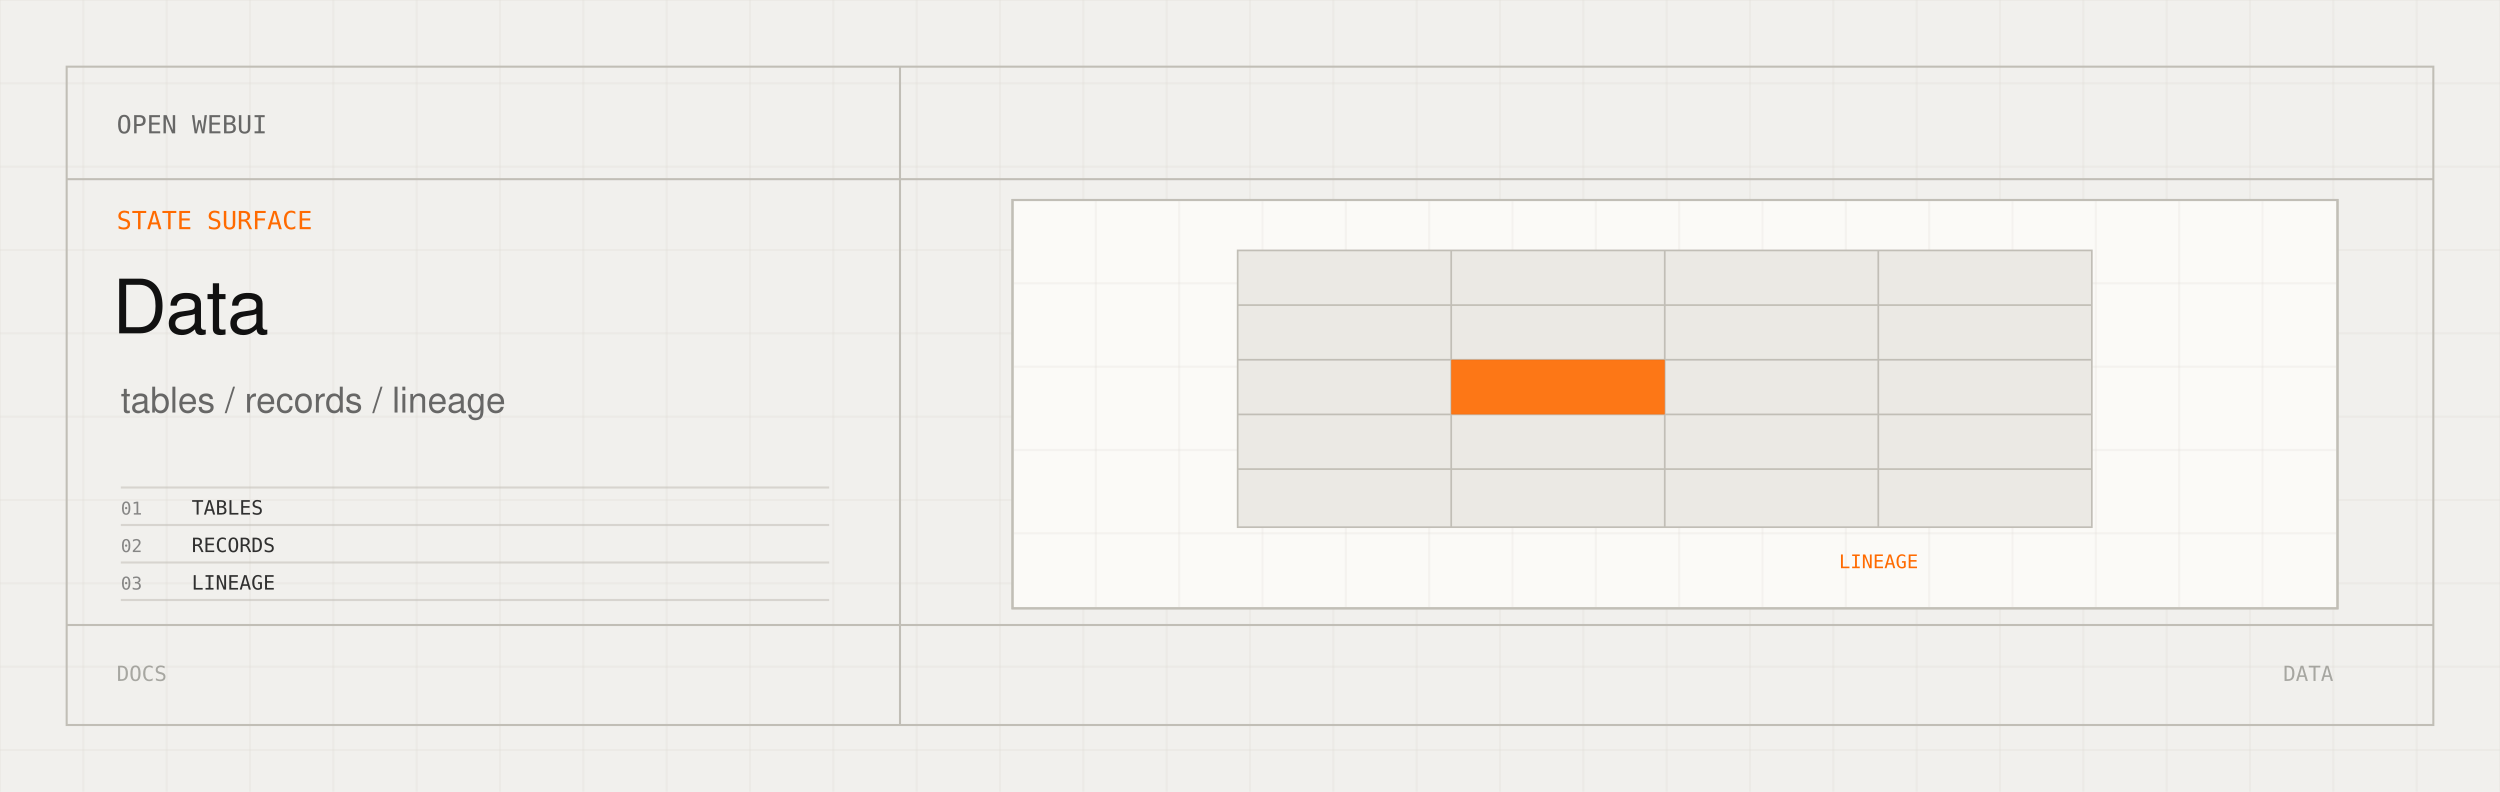
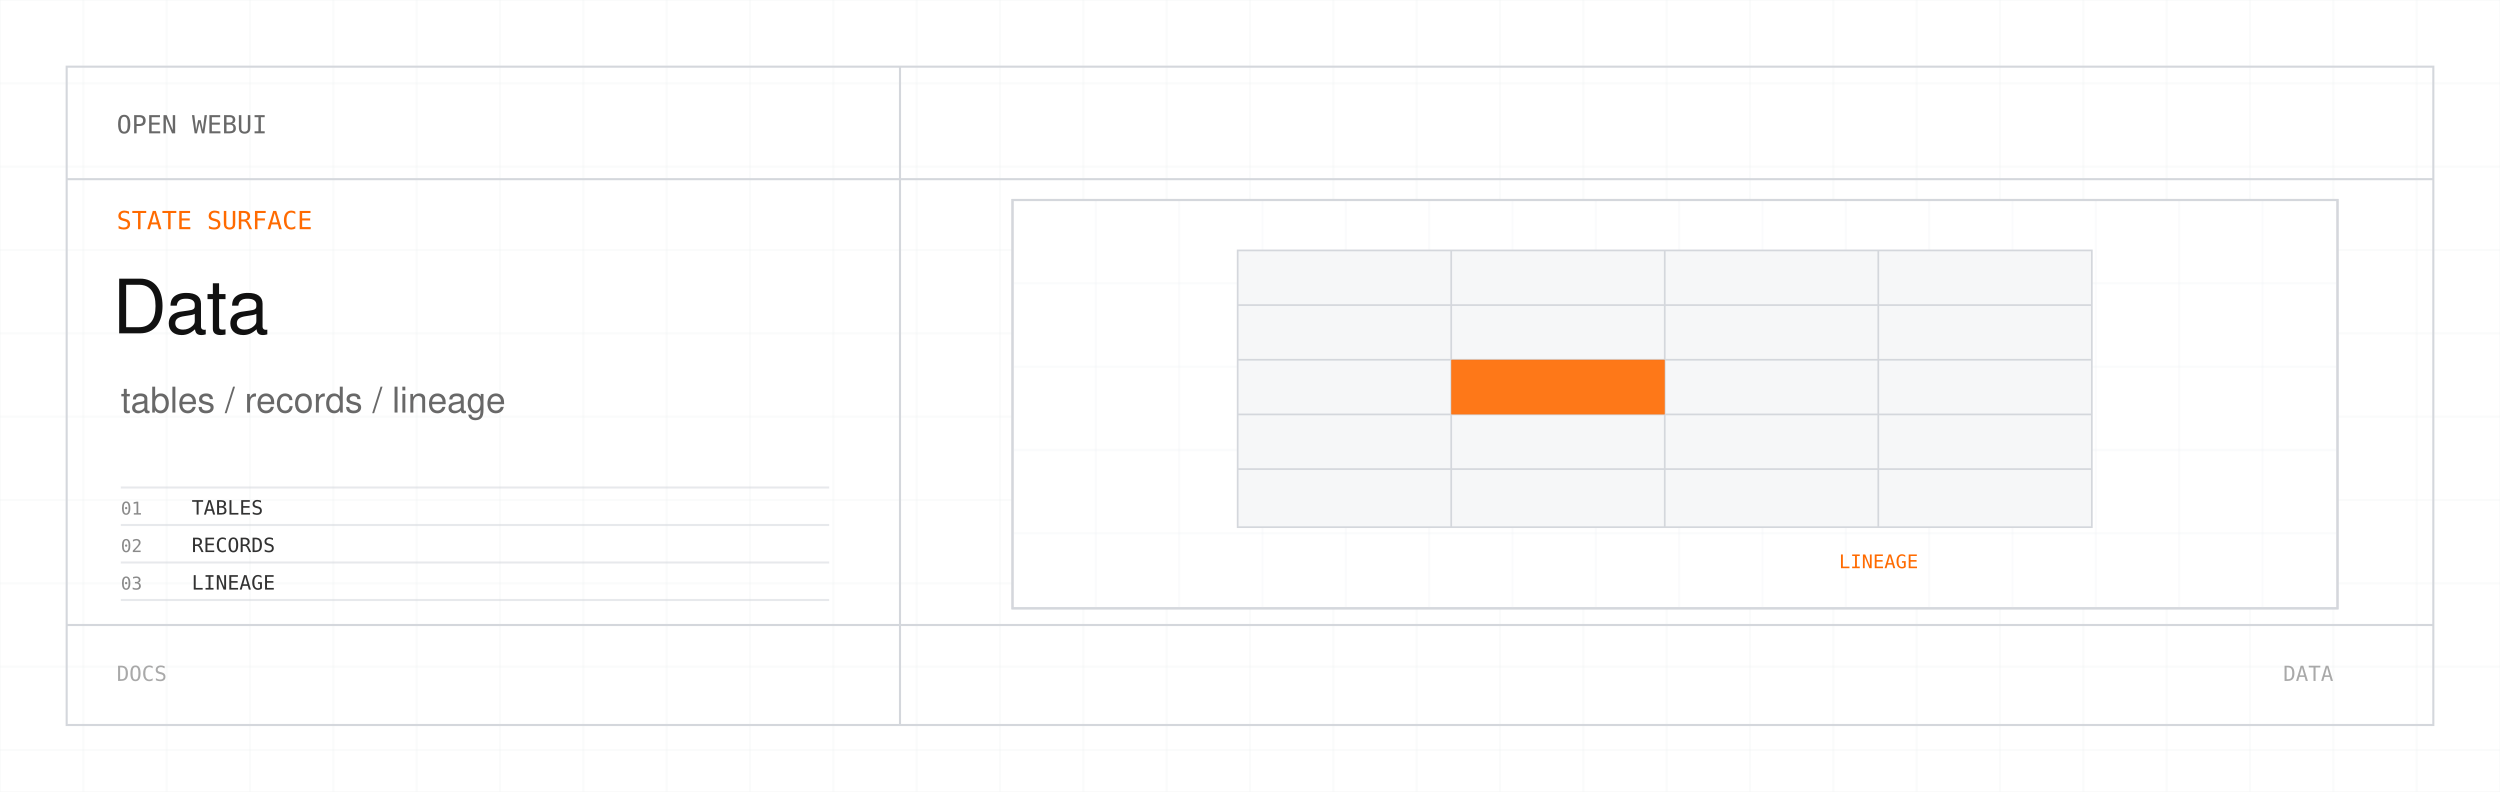
<svg xmlns="http://www.w3.org/2000/svg" viewBox="0 0 1200 380">
  <defs>
    <clipPath id="chat-conversations-data-light-svg-diagram">
      <rect x="486" y="96" width="636" height="196" />
    </clipPath>
  </defs>
-   <rect width="1200" height="380" fill="#f1f0ed" />
-   <path d="M0 0V380" stroke="#dedbd4" opacity="0.28" />
-   <path d="M40 0V380" stroke="#dedbd4" opacity="0.28" />
-   <path d="M80 0V380" stroke="#dedbd4" opacity="0.28" />
-   <path d="M120 0V380" stroke="#dedbd4" opacity="0.28" />
-   <path d="M160 0V380" stroke="#dedbd4" opacity="0.28" />
-   <path d="M200 0V380" stroke="#dedbd4" opacity="0.28" />
-   <path d="M240 0V380" stroke="#dedbd4" opacity="0.28" />
-   <path d="M280 0V380" stroke="#dedbd4" opacity="0.28" />
-   <path d="M320 0V380" stroke="#dedbd4" opacity="0.28" />
-   <path d="M360 0V380" stroke="#dedbd4" opacity="0.28" />
-   <path d="M400 0V380" stroke="#dedbd4" opacity="0.28" />
-   <path d="M440 0V380" stroke="#dedbd4" opacity="0.28" />
-   <path d="M480 0V380" stroke="#dedbd4" opacity="0.28" />
-   <path d="M520 0V380" stroke="#dedbd4" opacity="0.28" />
-   <path d="M560 0V380" stroke="#dedbd4" opacity="0.28" />
-   <path d="M600 0V380" stroke="#dedbd4" opacity="0.28" />
-   <path d="M640 0V380" stroke="#dedbd4" opacity="0.28" />
-   <path d="M680 0V380" stroke="#dedbd4" opacity="0.28" />
-   <path d="M720 0V380" stroke="#dedbd4" opacity="0.28" />
-   <path d="M760 0V380" stroke="#dedbd4" opacity="0.28" />
-   <path d="M800 0V380" stroke="#dedbd4" opacity="0.28" />
-   <path d="M840 0V380" stroke="#dedbd4" opacity="0.28" />
-   <path d="M880 0V380" stroke="#dedbd4" opacity="0.28" />
-   <path d="M920 0V380" stroke="#dedbd4" opacity="0.28" />
-   <path d="M960 0V380" stroke="#dedbd4" opacity="0.28" />
-   <path d="M1000 0V380" stroke="#dedbd4" opacity="0.28" />
-   <path d="M1040 0V380" stroke="#dedbd4" opacity="0.28" />
-   <path d="M1080 0V380" stroke="#dedbd4" opacity="0.28" />
-   <path d="M1120 0V380" stroke="#dedbd4" opacity="0.28" />
-   <path d="M1160 0V380" stroke="#dedbd4" opacity="0.28" />
-   <path d="M1200 0V380" stroke="#dedbd4" opacity="0.28" />
-   <path d="M0 0H1200" stroke="#dedbd4" opacity="0.28" />
-   <path d="M0 40H1200" stroke="#dedbd4" opacity="0.28" />
-   <path d="M0 80H1200" stroke="#dedbd4" opacity="0.28" />
-   <path d="M0 120H1200" stroke="#dedbd4" opacity="0.28" />
-   <path d="M0 160H1200" stroke="#dedbd4" opacity="0.28" />
-   <path d="M0 200H1200" stroke="#dedbd4" opacity="0.28" />
-   <path d="M0 240H1200" stroke="#dedbd4" opacity="0.28" />
-   <path d="M0 280H1200" stroke="#dedbd4" opacity="0.28" />
-   <path d="M0 320H1200" stroke="#dedbd4" opacity="0.28" />
-   <path d="M0 360H1200" stroke="#dedbd4" opacity="0.28" />
-   <rect x="32" y="32" width="1136" height="316" fill="none" stroke="#c1beb6" stroke-width="1" />
-   <path d="M32 86H1168M432 32V348M32 300H1168" stroke="#c1beb6" stroke-width="1" />
+   <rect width="1200" height="380" fill="#ffffff" />
+   <path d="M0 0V380" stroke="#eceff2" opacity="0.28" />
+   <path d="M40 0V380" stroke="#eceff2" opacity="0.28" />
+   <path d="M80 0V380" stroke="#eceff2" opacity="0.28" />
+   <path d="M120 0V380" stroke="#eceff2" opacity="0.28" />
+   <path d="M160 0V380" stroke="#eceff2" opacity="0.28" />
+   <path d="M200 0V380" stroke="#eceff2" opacity="0.28" />
+   <path d="M240 0V380" stroke="#eceff2" opacity="0.28" />
+   <path d="M280 0V380" stroke="#eceff2" opacity="0.28" />
+   <path d="M320 0V380" stroke="#eceff2" opacity="0.28" />
+   <path d="M360 0V380" stroke="#eceff2" opacity="0.28" />
+   <path d="M400 0V380" stroke="#eceff2" opacity="0.28" />
+   <path d="M440 0V380" stroke="#eceff2" opacity="0.28" />
+   <path d="M480 0V380" stroke="#eceff2" opacity="0.28" />
+   <path d="M520 0V380" stroke="#eceff2" opacity="0.28" />
+   <path d="M560 0V380" stroke="#eceff2" opacity="0.28" />
+   <path d="M600 0V380" stroke="#eceff2" opacity="0.28" />
+   <path d="M640 0V380" stroke="#eceff2" opacity="0.28" />
+   <path d="M680 0V380" stroke="#eceff2" opacity="0.28" />
+   <path d="M720 0V380" stroke="#eceff2" opacity="0.28" />
+   <path d="M760 0V380" stroke="#eceff2" opacity="0.28" />
+   <path d="M800 0V380" stroke="#eceff2" opacity="0.28" />
+   <path d="M840 0V380" stroke="#eceff2" opacity="0.28" />
+   <path d="M880 0V380" stroke="#eceff2" opacity="0.28" />
+   <path d="M920 0V380" stroke="#eceff2" opacity="0.28" />
+   <path d="M960 0V380" stroke="#eceff2" opacity="0.28" />
+   <path d="M1000 0V380" stroke="#eceff2" opacity="0.28" />
+   <path d="M1040 0V380" stroke="#eceff2" opacity="0.28" />
+   <path d="M1080 0V380" stroke="#eceff2" opacity="0.28" />
+   <path d="M1120 0V380" stroke="#eceff2" opacity="0.28" />
+   <path d="M1160 0V380" stroke="#eceff2" opacity="0.28" />
+   <path d="M1200 0V380" stroke="#eceff2" opacity="0.28" />
+   <path d="M0 0H1200" stroke="#eceff2" opacity="0.28" />
+   <path d="M0 40H1200" stroke="#eceff2" opacity="0.28" />
+   <path d="M0 80H1200" stroke="#eceff2" opacity="0.28" />
+   <path d="M0 120H1200" stroke="#eceff2" opacity="0.28" />
+   <path d="M0 160H1200" stroke="#eceff2" opacity="0.28" />
+   <path d="M0 200H1200" stroke="#eceff2" opacity="0.28" />
+   <path d="M0 240H1200" stroke="#eceff2" opacity="0.28" />
+   <path d="M0 280H1200" stroke="#eceff2" opacity="0.28" />
+   <path d="M0 320H1200" stroke="#eceff2" opacity="0.28" />
+   <path d="M0 360H1200" stroke="#eceff2" opacity="0.28" />
+   <rect x="32" y="32" width="1136" height="316" fill="none" stroke="#d4d7dc" stroke-width="1" />
+   <path d="M32 86H1168M432 32V348M32 300H1168" stroke="#d4d7dc" stroke-width="1" />
  <text x="56" y="64" font-family="JetBrains Mono, SFMono-Regular, Menlo, Consolas, monospace" font-size="12" fill="#585858" opacity="0.9" text-anchor="start">OPEN WEBUI</text>
  <text x="56" y="110" font-family="JetBrains Mono, SFMono-Regular, Menlo, Consolas, monospace" font-size="12" fill="#ff6a00" opacity="1" text-anchor="start">STATE SURFACE</text>
  <text x="54" y="160" font-family="Helvetica Neue, Helvetica, Arial, sans-serif" font-size="36" font-weight="400" fill="#111111" opacity="1" text-anchor="start">Data</text>
  <text x="58" y="198" font-family="Helvetica Neue, Helvetica, Arial, sans-serif" font-size="17" font-weight="350" fill="#585858" opacity="0.9" text-anchor="start">tables / records / lineage</text>
-   <path d="M58 234H398" stroke="#c1beb6" opacity="0.55" />
+   <path d="M58 234H398" stroke="#d4d7dc" opacity="0.55" />
  <text x="58" y="247" font-family="JetBrains Mono, SFMono-Regular, Menlo, Consolas, monospace" font-size="8.5" fill="#585858" opacity="0.7" text-anchor="start">01</text>
  <text x="92" y="247" font-family="JetBrains Mono, SFMono-Regular, Menlo, Consolas, monospace" font-size="9.5" fill="#111111" opacity="0.86" text-anchor="start">TABLES</text>
-   <path d="M58 252H398" stroke="#c1beb6" opacity="0.55" />
+   <path d="M58 252H398" stroke="#d4d7dc" opacity="0.55" />
  <text x="58" y="265" font-family="JetBrains Mono, SFMono-Regular, Menlo, Consolas, monospace" font-size="8.5" fill="#585858" opacity="0.7" text-anchor="start">02</text>
  <text x="92" y="265" font-family="JetBrains Mono, SFMono-Regular, Menlo, Consolas, monospace" font-size="9.5" fill="#111111" opacity="0.86" text-anchor="start">RECORDS</text>
-   <path d="M58 270H398" stroke="#c1beb6" opacity="0.55" />
+   <path d="M58 270H398" stroke="#d4d7dc" opacity="0.55" />
  <text x="58" y="283" font-family="JetBrains Mono, SFMono-Regular, Menlo, Consolas, monospace" font-size="8.5" fill="#585858" opacity="0.7" text-anchor="start">03</text>
  <text x="92" y="283" font-family="JetBrains Mono, SFMono-Regular, Menlo, Consolas, monospace" font-size="9.5" fill="#111111" opacity="0.86" text-anchor="start">LINEAGE</text>
-   <path d="M58 288H398" stroke="#c1beb6" opacity="0.55" />
-   <rect x="486" y="96" width="636" height="196" fill="#fbfaf7" stroke="#c1beb6" />
+   <path d="M58 288H398" stroke="#d4d7dc" opacity="0.55" />
+   <rect x="486" y="96" width="636" height="196" fill="#ffffff" stroke="#d4d7dc" />
  <g clip-path="url(#chat-conversations-data-light-svg-diagram)">
-     <path d="M526 96V292" stroke="#dedbd4" opacity="0.24" />
-     <path d="M566 96V292" stroke="#dedbd4" opacity="0.24" />
-     <path d="M606 96V292" stroke="#dedbd4" opacity="0.24" />
-     <path d="M646 96V292" stroke="#dedbd4" opacity="0.24" />
-     <path d="M686 96V292" stroke="#dedbd4" opacity="0.24" />
-     <path d="M726 96V292" stroke="#dedbd4" opacity="0.24" />
-     <path d="M766 96V292" stroke="#dedbd4" opacity="0.24" />
-     <path d="M806 96V292" stroke="#dedbd4" opacity="0.24" />
-     <path d="M846 96V292" stroke="#dedbd4" opacity="0.24" />
-     <path d="M886 96V292" stroke="#dedbd4" opacity="0.24" />
-     <path d="M926 96V292" stroke="#dedbd4" opacity="0.24" />
-     <path d="M966 96V292" stroke="#dedbd4" opacity="0.24" />
-     <path d="M1006 96V292" stroke="#dedbd4" opacity="0.24" />
-     <path d="M1046 96V292" stroke="#dedbd4" opacity="0.24" />
-     <path d="M1086 96V292" stroke="#dedbd4" opacity="0.24" />
-     <path d="M486 136H1122" stroke="#dedbd4" opacity="0.24" />
-     <path d="M486 176H1122" stroke="#dedbd4" opacity="0.24" />
-     <path d="M486 216H1122" stroke="#dedbd4" opacity="0.24" />
-     <path d="M486 256H1122" stroke="#dedbd4" opacity="0.24" />
+     <path d="M526 96V292" stroke="#eceff2" opacity="0.24" />
+     <path d="M566 96V292" stroke="#eceff2" opacity="0.24" />
+     <path d="M606 96V292" stroke="#eceff2" opacity="0.24" />
+     <path d="M646 96V292" stroke="#eceff2" opacity="0.24" />
+     <path d="M686 96V292" stroke="#eceff2" opacity="0.24" />
+     <path d="M726 96V292" stroke="#eceff2" opacity="0.24" />
+     <path d="M766 96V292" stroke="#eceff2" opacity="0.24" />
+     <path d="M806 96V292" stroke="#eceff2" opacity="0.24" />
+     <path d="M846 96V292" stroke="#eceff2" opacity="0.24" />
+     <path d="M886 96V292" stroke="#eceff2" opacity="0.24" />
+     <path d="M926 96V292" stroke="#eceff2" opacity="0.24" />
+     <path d="M966 96V292" stroke="#eceff2" opacity="0.24" />
+     <path d="M1006 96V292" stroke="#eceff2" opacity="0.24" />
+     <path d="M1046 96V292" stroke="#eceff2" opacity="0.24" />
+     <path d="M1086 96V292" stroke="#eceff2" opacity="0.24" />
+     <path d="M486 136H1122" stroke="#eceff2" opacity="0.24" />
+     <path d="M486 176H1122" stroke="#eceff2" opacity="0.24" />
+     <path d="M486 216H1122" stroke="#eceff2" opacity="0.24" />
+     <path d="M486 256H1122" stroke="#eceff2" opacity="0.24" />
    <g transform="translate(804 194) scale(0.82) translate(-804 -194)">
-       <rect x="548" y="104" width="500" height="162" fill="#ebe9e4" stroke="#c1beb6" />
-       <path d="M548 136H1048" stroke="#c1beb6" />
-       <path d="M548 168H1048" stroke="#c1beb6" />
-       <path d="M548 200H1048" stroke="#c1beb6" />
-       <path d="M548 232H1048" stroke="#c1beb6" />
-       <path d="M673 104V266" stroke="#c1beb6" />
-       <path d="M798 104V266" stroke="#c1beb6" />
-       <path d="M923 104V266" stroke="#c1beb6" />
+       <rect x="548" y="104" width="500" height="162" fill="#f6f7f8" stroke="#d4d7dc" />
+       <path d="M548 136H1048" stroke="#d4d7dc" />
+       <path d="M548 168H1048" stroke="#d4d7dc" />
+       <path d="M548 200H1048" stroke="#d4d7dc" />
+       <path d="M548 232H1048" stroke="#d4d7dc" />
+       <path d="M673 104V266" stroke="#d4d7dc" />
+       <path d="M798 104V266" stroke="#d4d7dc" />
+       <path d="M923 104V266" stroke="#d4d7dc" />
      <rect x="673" y="168" width="125" height="32" fill="#ff6a00" opacity="0.9" />
      <text x="900" y="290" font-family="JetBrains Mono, SFMono-Regular, Menlo, Consolas, monospace" font-size="11" fill="#ff6a00" opacity="1" text-anchor="start">LINEAGE</text>
    </g>
  </g>
-   <rect x="486" y="96" width="636" height="196" fill="none" stroke="#c1beb6" />
-   <text x="56" y="324" font-family="JetBrains Mono, SFMono-Regular, Menlo, Consolas, monospace" font-size="10" fill="#8a8a84" opacity="0.72" text-anchor="start" dominant-baseline="middle">DOCS</text>
-   <text x="1120" y="324" font-family="JetBrains Mono, SFMono-Regular, Menlo, Consolas, monospace" font-size="10" fill="#8a8a84" opacity="0.72" text-anchor="end" dominant-baseline="middle">DATA</text>
+   <rect x="486" y="96" width="636" height="196" fill="none" stroke="#d4d7dc" />
+   <text x="56" y="324" font-family="JetBrains Mono, SFMono-Regular, Menlo, Consolas, monospace" font-size="10" fill="#888888" opacity="0.72" text-anchor="start" dominant-baseline="middle">DOCS</text>
+   <text x="1120" y="324" font-family="JetBrains Mono, SFMono-Regular, Menlo, Consolas, monospace" font-size="10" fill="#888888" opacity="0.72" text-anchor="end" dominant-baseline="middle">DATA</text>
</svg>
